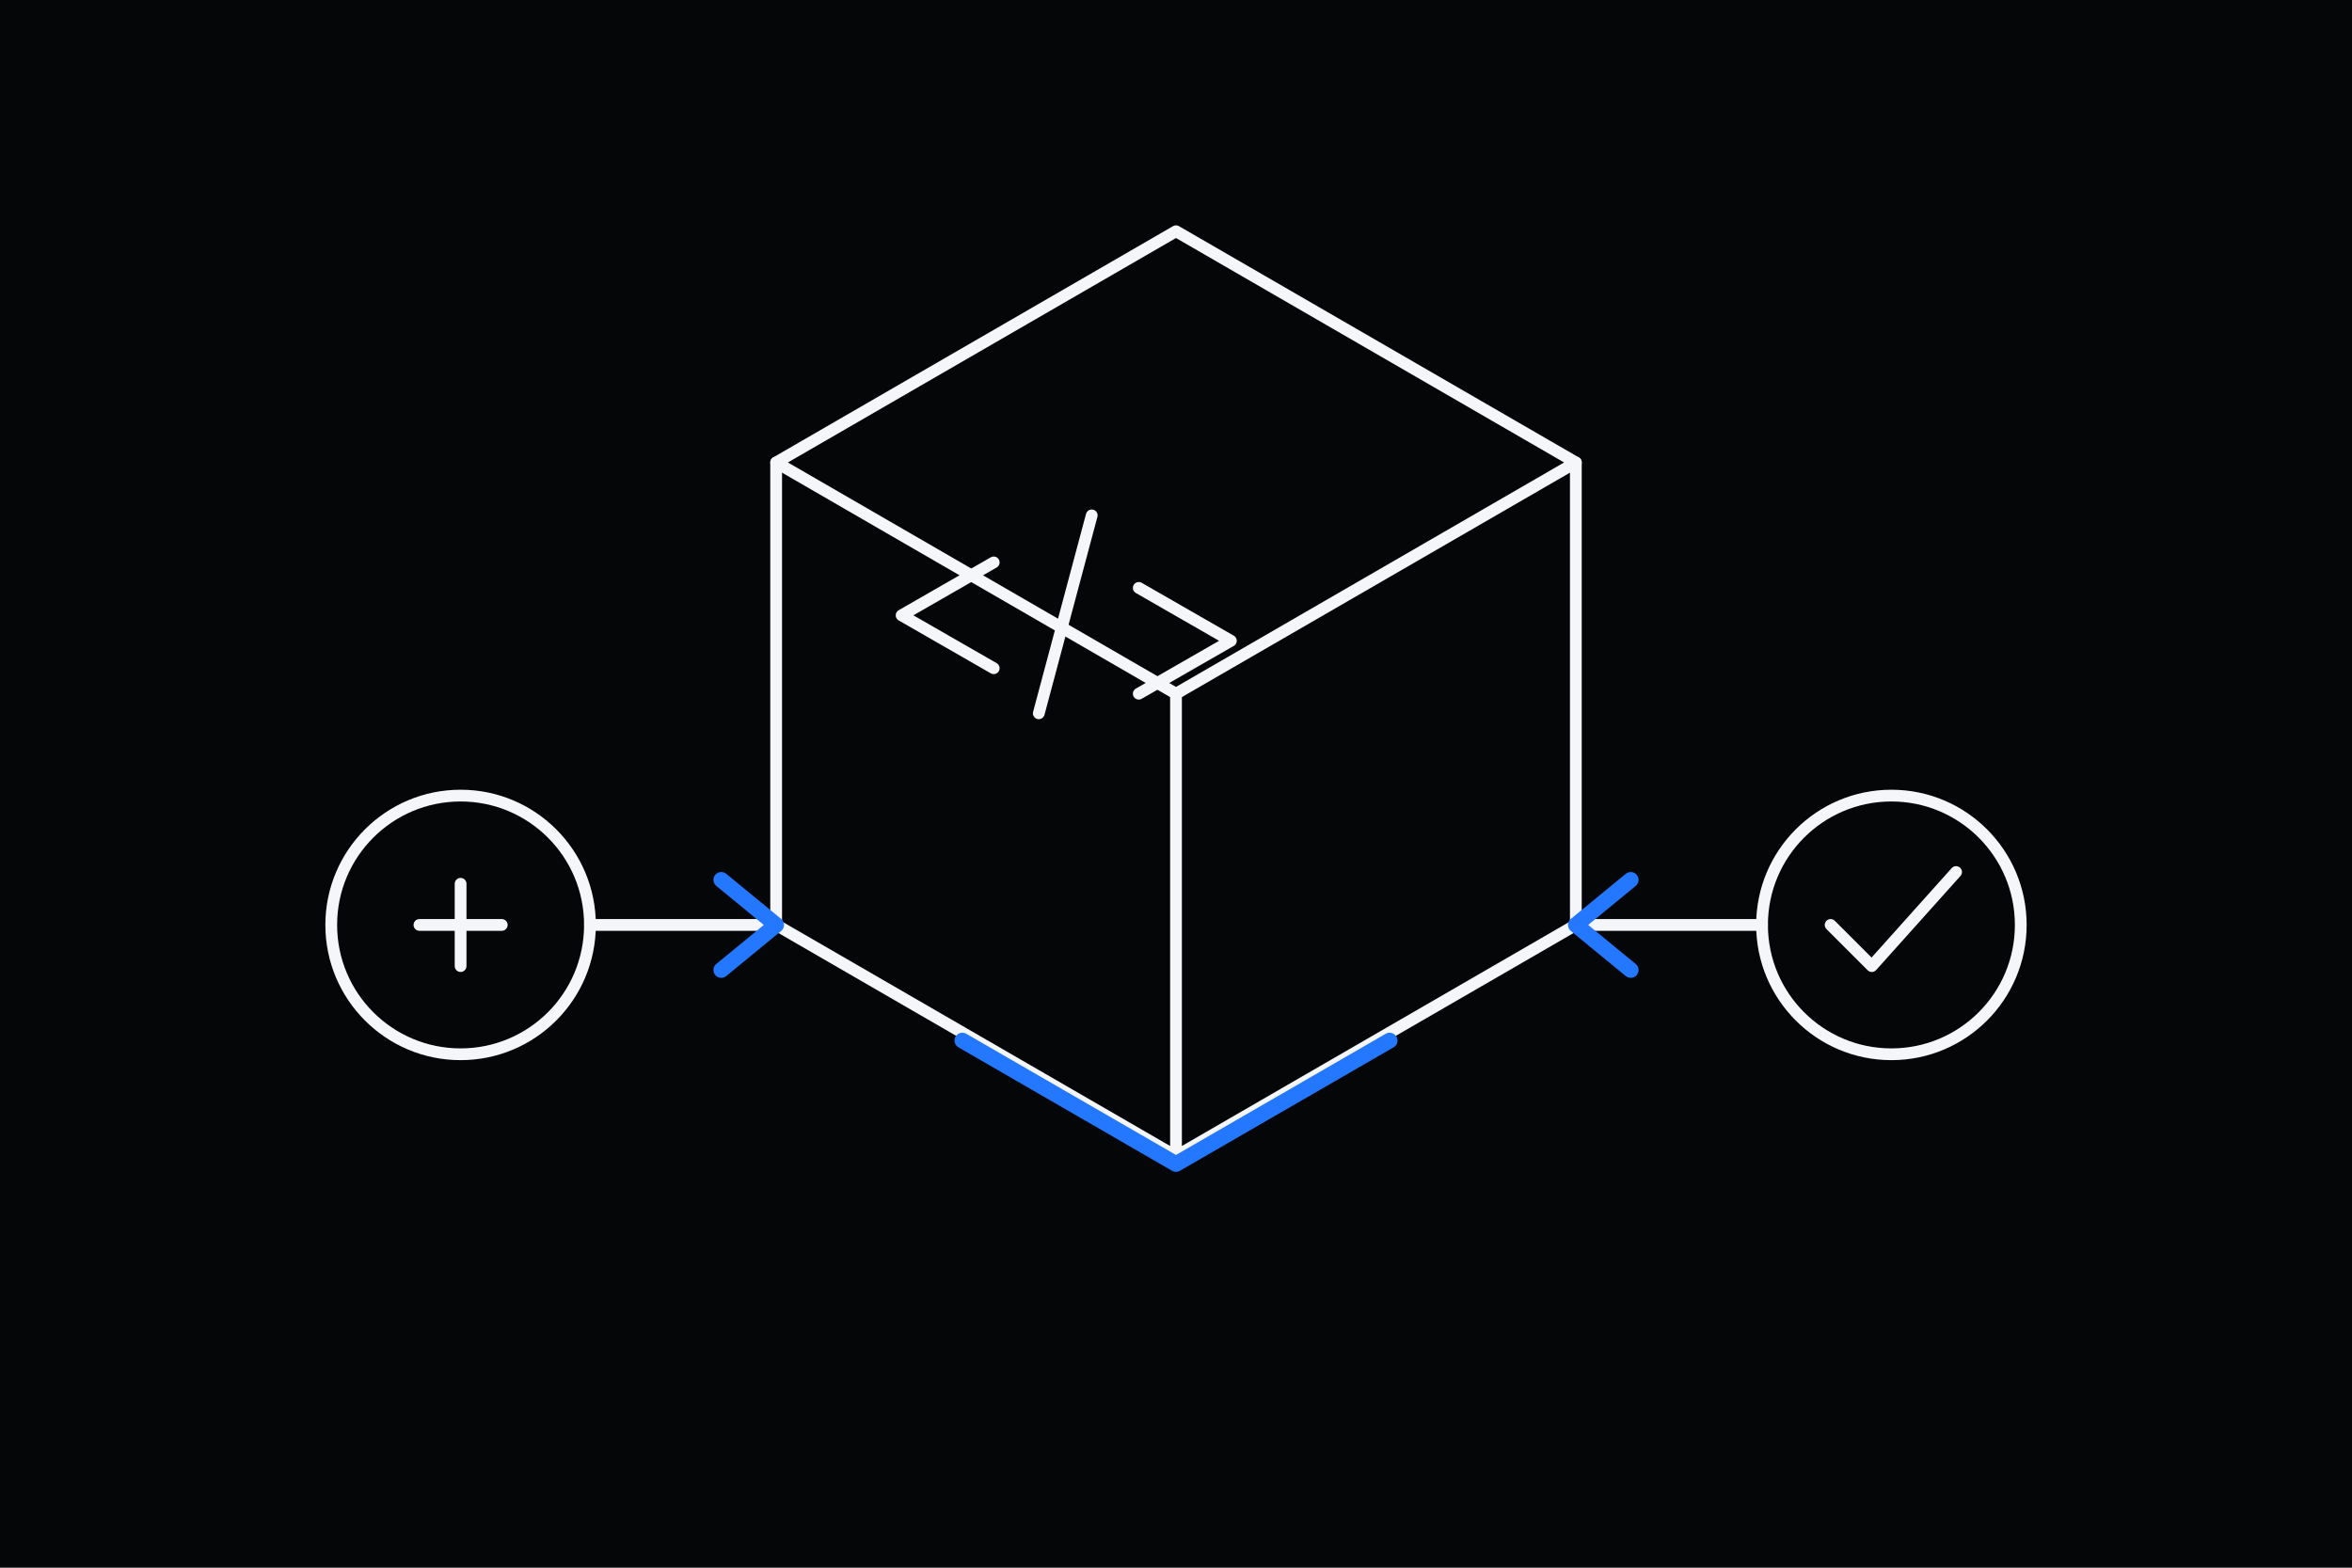
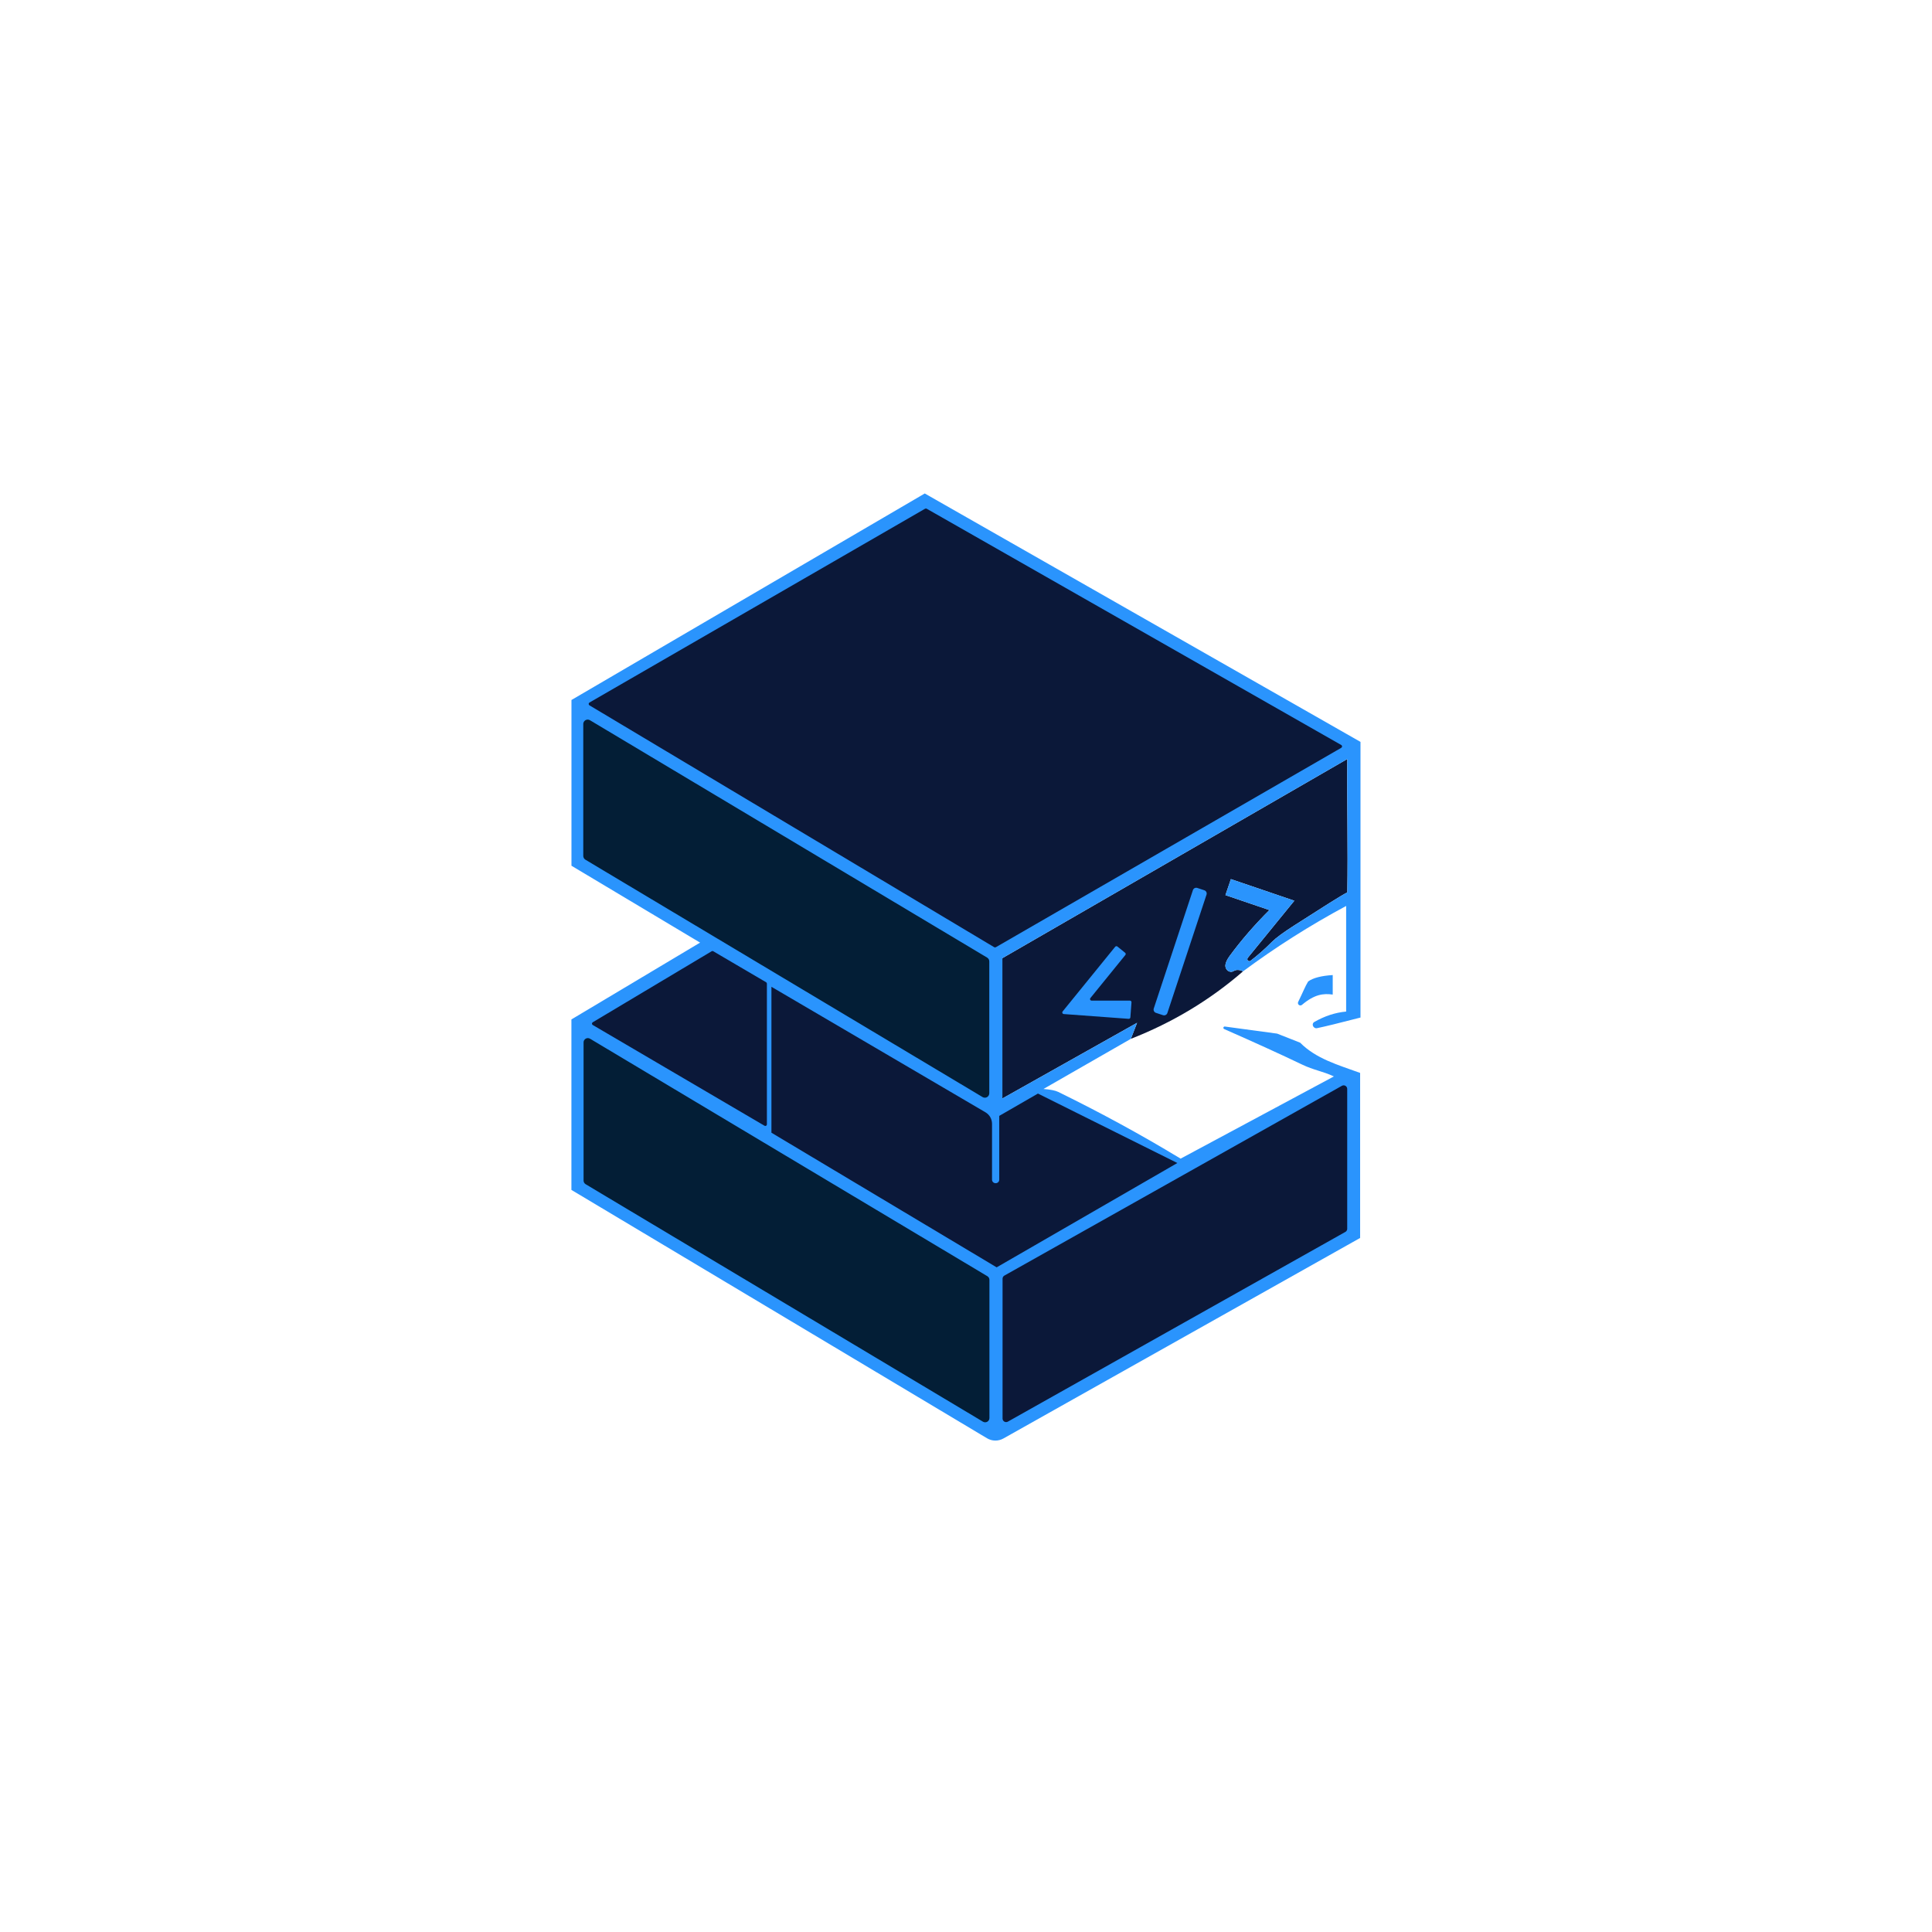
- <svg xmlns="http://www.w3.org/2000/svg" viewBox="0 0 1200 800" fill="none">
-   <rect width="1200" height="800" fill="#050607" />
-   <g stroke="#F4F6FA" stroke-width="6" stroke-linecap="round" stroke-linejoin="round">
-     <path d="m396 236 204-118 204 118-204 118-204-118Z" />
-     <path d="M396 236v236l204 118 204-118V236M600 354v236" />
-     <path d="m507 287-47 27 47 27M557 263l-27 101M581 300l47 27-47 27" />
-     <circle cx="235" cy="472" r="66" />
-     <circle cx="965" cy="472" r="66" />
-     <path d="M301 472h95M804 472h95" />
-     <path d="M214 472h42M235 451v42" />
-     <path d="m934 472 21 21 43-48" />
+ <svg xmlns="http://www.w3.org/2000/svg" version="1.0" viewBox="1707.00 171.85 380.00 380.00">
+   <g fill="#0b1839">
+     <path d="   M 740.50 357.17   Q 740.36 357.66 739.52 357.68   L 740.30 353.31   Q 744.57 353.89 745.95 350.19   A 0.62 0.62 0.0 0 0 745.13 349.40   L 741.11 351.04   L 741.11 345.09   L 745.32 342.66   A 1.28 1.28 0.0 0 0 745.95 341.56   L 745.95 341.17   A 0.64 0.64 0.0 0 0 745.07 340.57   L 742.11 341.78   A 0.92 0.92 0.0 0 1 740.85 340.93   L 740.85 337.75   A 0.83 0.83 0.0 0 0 739.71 336.98   L 738.52 337.47   L 738.52 343.16   L 732.13 346.85   L 732.13 341.74   L 730.87 342.25   A 2.00 1.98 -11.3 0 0 729.63 344.09   L 729.63 348.24   Q 725.29 350.27 721.93 353.88   A 0.35 0.34 10.0 0 0 722.32 354.43   L 729.28 351.59   A 0.01 0.01 0.0 0 1 729.30 351.60   L 728.59 356.83   L 721.89 361.93   A 0.27 0.27 0.0 0 0 722.16 362.39   L 728.87 359.65   C 728.75 360.89 728.93 362.26 728.92 364.20   A 0.50 0.49 -28.3 0 0 729.83 364.47   C 731.02 362.63 730.62 360.56 731.01 359.20   L 735.98 355.42   A 0.50 0.50 0.0 0 1 736.77 355.92   Q 736.10 358.90 736.71 362.17   Q 735.34 364.21 732.82 364.86   Q 729.67 365.23 728.52 365.78   Q 709.82 374.73 691.82 384.29   L 691.82 356.78   L 764.42 313.44   L 764.42 340.65   C 758.88 343.59 751.67 347.68 746.10 352.31   Q 744.62 353.54 741.54 353.97   Q 740.63 355.38 740.50 357.17   Z" />
+     <path d="   M 1951.49 362.90   Q 1941.76 371.35 1929.42 376.18   L 1930.65 373.02   L 1904.15 387.91   L 1904.15 360.31   L 1972.00 321.14   C 1971.92 329.70 1972.15 338.47 1972.00 347.37   C 1970.62 348.07 1967.36 350.17 1961.66 353.81   Q 1958.32 355.95 1957.18 357.10   Q 1955.13 359.17 1952.97 360.82   A 0.39 0.38 -41.4 0 1 1952.46 360.79   L 1952.44 360.78   A 0.42 0.42 0.0 0 1 1952.43 360.23   L 1961.58 349.01   L 1949.10 344.76   L 1948.03 347.91   L 1956.67 350.85   Q 1952.27 355.23 1948.87 359.86   Q 1948.11 360.89 1948.02 361.65   A 1.17 1.07 78.8 0 0 1949.65 362.84   Q 1950.40 362.38 1951.49 362.90   Z" />
  </g>
-   <g stroke="#2477FF" stroke-width="8" stroke-linecap="round" stroke-linejoin="round">
-     <path d="m368 449 28 23-28 23M832 449l-28 23 28 23" />
-     <path d="M491 531 600 594l109-63" />
+   <g fill="#2a94fd">
+     <path d="   M 740.50 357.17   Q 740.63 355.38 741.54 353.97   Q 744.62 353.54 746.10 352.31   C 751.67 347.68 758.88 343.59 764.42 340.65   L 764.42 313.44   L 691.82 356.78   L 691.82 384.29   Q 709.82 374.73 728.52 365.78   Q 729.67 365.23 732.82 364.86   L 703.14 381.27   L 730.78 396.31   L 762.33 379.39   L 736.40 368.76   A 0.03 0.03 0.0 0 1 736.40 368.70   Q 740.63 367.79 744.02 369.01   Q 756.08 373.36 766.64 378.85   L 766.64 412.06   A 1.08 1.07 76.3 0 1 766.07 413.01   L 690.30 453.66   C 664.56 439.71 638.49 422.31 612.33 406.42   C 612.41 395.10 612.27 384.02 612.33 373.10   L 638.49 357.99   L 612.37 342.68   L 612.37 310.78   L 690.39 268.93   L 766.67 310.45   L 766.67 342.25   L 740.50 357.17   Z" />
+     <path d="   M 1951.49 362.90   Q 1950.40 362.38 1949.65 362.84   A 1.17 1.07 78.8 0 1 1948.02 361.65   Q 1948.11 360.89 1948.87 359.86   Q 1952.27 355.23 1956.67 350.85   L 1948.03 347.91   L 1949.10 344.76   L 1961.58 349.01   L 1952.43 360.23   A 0.42 0.42 0.0 0 0 1952.44 360.78   L 1952.46 360.79   A 0.39 0.38 -41.4 0 0 1952.97 360.82   Q 1955.13 359.17 1957.18 357.10   Q 1958.32 355.95 1961.66 353.81   C 1967.36 350.17 1970.62 348.07 1972.00 347.37   C 1972.15 338.47 1971.92 329.70 1972.00 321.14   L 1904.15 360.31   L 1904.15 387.91   L 1930.65 373.02   L 1929.42 376.18   L 1912.23 386.04   Q 1914.26 386.19 1915.13 386.61   Q 1927.79 392.81 1939.21 399.74   L 1969.36 383.57   C 1967.08 382.51 1965.43 382.36 1963.03 381.20   Q 1956.96 378.29 1947.80 374.26   A 0.26 0.26 0.0 0 1 1947.94 373.76   L 1958.20 375.15   L 1962.72 376.93   C 1965.85 380.09 1970.11 381.28 1974.52 382.88   L 1974.52 415.34   L 1904.36 454.78   A 3.22 3.21 45.7 0 1 1901.12 454.73   L 1819.39 405.89   L 1819.39 372.36   L 1844.70 357.25   L 1819.40 342.13   L 1819.40 309.53   L 1888.89 268.91   L 1974.59 317.77   L 1974.59 371.99   Q 1968.25 373.63 1966.03 374.08   Q 1965.67 374.16 1965.38 373.84   A 0.65 0.60 53.7 0 1 1965.49 372.87   Q 1968.54 371.11 1971.77 370.81   L 1971.77 350.04   Q 1961.09 355.78 1951.49 362.90   Z" />
+     <path d="   M 1121.78 368.45   L 1139.97 357.94   A 0.40 0.40 0.0 0 1 1140.37 357.94   L 1180.62 380.89   A 0.40 0.40 0.0 0 1 1180.82 381.24   L 1180.82 422.19   A 0.40 0.40 0.0 0 1 1180.62 422.54   L 1140.42 445.74   A 0.40 0.40 0.0 0 1 1140.02 445.74   L 1099.60 422.70   A 0.40 0.40 0.0 0 1 1099.40 422.35   L 1099.40 404.69   A 0.40 0.40 0.0 0 0 1099.00 404.29   L 1047.10 404.29   A 0.40 0.40 0.0 0 0 1046.70 404.69   L 1046.70 421.92   A 0.40 0.40 0.0 0 1 1046.50 422.27   L 1006.15 445.57   A 0.40 0.40 0.0 0 1 1005.75 445.57   L 965.36 422.55   A 0.40 0.40 0.0 0 1 965.16 422.20   L 965.16 381.16   A 0.40 0.40 0.0 0 1 965.36 380.82   L 1005.75 358.10   A 0.40 0.40 0.0 0 1 1006.15 358.10   L 1025.16 368.94   A 0.40 0.40 0.0 0 0 1025.66 368.85   L 1044.47 345.69   A 0.40 0.40 0.0 0 0 1044.36 345.09   L 1034.29 339.36   A 0.40 0.40 0.0 0 1 1034.09 339.01   L 1034.09 297.84   A 0.40 0.40 0.0 0 1 1034.29 297.50   L 1074.50 274.89   A 0.40 0.40 0.0 0 1 1074.90 274.89   L 1115.23 297.88   A 0.40 0.40 0.0 0 1 1115.43 298.23   L 1115.43 338.97   A 0.40 0.40 0.0 0 1 1115.23 339.32   L 1104.47 345.52   A 0.40 0.40 0.0 0 0 1104.35 346.11   L 1121.26 368.35   A 0.40 0.40 0.0 0 0 1121.78 368.45   Z" />
+     <path d="   M 322.55 352.25   L 297.68 366.60   A 0.35 0.35 0.0 0 1 297.34 366.61   L 271.56 352.58   A 0.35 0.35 0.0 0 0 271.16 352.63   L 252.76 369.73   A 0.35 0.35 0.0 0 0 252.82 370.29   L 268.46 379.20   A 0.35 0.35 0.0 0 1 268.64 379.50   L 268.64 420.31   A 0.35 0.35 0.0 0 1 268.46 420.61   L 228.24 443.83   A 0.35 0.35 0.0 0 1 227.90 443.83   L 187.76 420.96   A 0.35 0.35 0.0 0 1 187.58 420.66   L 187.58 379.59   A 0.35 0.35 0.0 0 1 187.75 379.29   L 227.76 356.19   A 0.35 0.35 0.0 0 1 228.10 356.19   L 249.68 368.48   A 0.35 0.35 0.0 0 0 250.09 368.44   L 268.53 351.31   A 0.35 0.35 0.0 0 0 268.47 350.75   L 256.55 343.96   A 0.35 0.35 0.0 0 1 256.37 343.66   L 256.37 301.64   A 0.35 0.35 0.0 0 1 256.55 301.34   L 297.24 278.46   A 0.35 0.35 0.0 0 1 297.58 278.46   L 337.96 301.48   A 0.35 0.35 0.0 0 1 338.14 301.78   L 338.14 343.33   A 0.35 0.35 0.0 0 1 337.96 343.63   L 325.89 350.60   A 0.35 0.35 0.0 0 0 325.81 351.15   L 343.17 368.51   A 0.35 0.35 0.0 0 0 343.59 368.57   L 365.68 356.15   A 0.35 0.35 0.0 0 1 366.02 356.15   L 406.25 379.08   A 0.35 0.35 0.0 0 1 406.43 379.38   L 406.43 420.43   A 0.35 0.35 0.0 0 1 406.26 420.73   L 366.04 443.95   A 0.35 0.35 0.0 0 1 365.70 443.95   L 325.27 420.90   A 0.35 0.35 0.0 0 1 325.09 420.60   L 325.09 379.66   A 0.35 0.35 0.0 0 1 325.26 379.36   L 340.38 370.33   A 0.35 0.35 0.0 0 0 340.45 369.78   L 322.97 352.31   A 0.35 0.35 0.0 0 0 322.55 352.25   Z" />
+     <path d="   M 1436.94 380.34   L 1370.33 419.65   A 0.77 0.77 0.0 0 1 1369.56 419.65   L 1340.24 402.96   A 0.77 0.77 0.0 0 1 1339.86 402.29   L 1340.15 348.78   A 0.77 0.77 0.0 0 1 1340.53 348.12   L 1405.09 310.74   A 0.77 0.77 0.0 0 1 1405.85 310.74   L 1437.21 328.59   A 0.77 0.77 0.0 0 1 1437.59 329.26   L 1437.32 379.68   A 0.77 0.77 0.0 0 1 1436.94 380.34   Z" />
+     <path d="   M 1525.09 330.99   L 1556.69 313.23   A 0.77 0.77 0.0 0 1 1557.46 313.23   L 1622.12 351.15   A 0.77 0.77 0.0 0 1 1622.50 351.81   L 1622.50 405.58   A 0.77 0.77 0.0 0 1 1622.11 406.25   L 1592.56 422.86   A 0.77 0.77 0.0 0 1 1591.79 422.85   L 1525.08 382.98   A 0.77 0.77 0.0 0 1 1524.70 382.32   L 1524.70 331.66   A 0.77 0.77 0.0 0 1 1525.09 330.99   Z" />
+     <path d="   M 739.52 357.68   Q 738.51 360.59 736.71 362.17   Q 736.10 358.90 736.77 355.92   A 0.50 0.50 0.0 0 0 735.98 355.42   L 731.01 359.20   C 730.62 360.56 731.02 362.63 729.83 364.47   A 0.50 0.49 -28.3 0 1 728.92 364.20   C 728.93 362.26 728.75 360.89 728.87 359.65   L 722.16 362.39   A 0.27 0.27 0.0 0 1 721.89 361.93   L 728.59 356.83   L 729.30 351.60   A 0.01 0.01 0.0 0 0 729.28 351.59   L 722.32 354.43   A 0.35 0.34 10.0 0 1 721.93 353.88   Q 725.29 350.27 729.63 348.24   L 729.63 344.09   A 2.00 1.98 -11.3 0 1 730.87 342.25   L 732.13 341.74   L 732.13 346.85   L 738.52 343.16   L 738.52 337.47   L 739.71 336.98   A 0.83 0.83 0.0 0 1 740.85 337.75   L 740.85 340.93   A 0.92 0.92 0.0 0 0 742.11 341.78   L 745.07 340.57   A 0.64 0.64 0.0 0 1 745.95 341.17   L 745.95 341.56   A 1.28 1.28 0.0 0 1 745.32 342.66   L 741.11 345.09   L 741.11 351.04   L 745.13 349.40   A 0.62 0.62 0.0 0 1 745.95 350.19   Q 744.57 353.89 740.30 353.31   L 739.52 357.68   Z" />
+     <path d="   M 1504.11 354.28   L 1494.68 346.62   L 1496.87 343.92   L 1510.14 354.70   A 1.51 1.51 0.0 0 1 1510.10 357.07   L 1496.68 367.27   L 1495.35 365.53   A 0.94 0.94 0.0 0 1 1495.53 364.21   L 1504.91 357.09   L 1451.48 357.09   L 1451.48 354.32   L 1504.10 354.32   A 0.02 0.02 0.0 0 0 1504.11 354.28   Z" />
+     <path d="   M 753.40 355.58   L 750.56 360.56   A 0.46 0.46 0.0 0 1 749.71 360.27   L 750.17 356.83   A 1.46 1.45 3.8 0 1 751.62 355.57   L 753.39 355.57   A 0.01 0.01 0.0 0 1 753.40 355.58   Z" />
+     <path d="   M 752.63 359.22   C 752.86 359.32 752.99 358.88 753.87 358.76   C 754.24 359.25 754.39 359.47 754.67 359.56   A 2.80 2.74 -28.2 0 0 755.67 359.85   Q 758.77 360.14 759.98 361.08   Q 754.19 367.61 744.74 367.81   L 754.07 360.71   A 0.52 0.52 0.0 0 0 753.76 359.78   L 752.77 359.78   A 0.30 0.30 0.0 0 1 752.63 359.22   Z" />
+     <path d="   M 1962.33 368.93   C 1963.30 366.94 1963.72 365.83 1964.30 364.89   Q 1965.73 363.85 1969.13 363.63   L 1969.13 367.47   C 1967.29 367.21 1965.54 367.41 1963.07 369.50   A 0.48 0.48 0.0 0 1 1962.33 368.93   Z" />
+     <path d="   M 1466.18 378.55   L 1467.57 380.36   A 0.35 0.35 0.0 0 1 1467.50 380.85   L 1458.54 387.67   A 0.35 0.35 0.0 0 0 1458.75 388.30   L 1510.18 388.30   A 0.35 0.35 0.0 0 1 1510.53 388.65   L 1510.53 391.00   A 0.35 0.35 0.0 0 1 1510.18 391.35   L 1459.02 391.35   A 0.35 0.35 0.0 0 0 1458.80 391.97   L 1467.44 398.99   A 0.35 0.35 0.0 0 1 1467.49 399.48   L 1465.97 401.35   A 0.35 0.35 0.0 0 1 1465.48 401.40   L 1451.36 389.92   A 0.35 0.35 0.0 0 1 1451.36 389.37   L 1465.69 378.48   A 0.35 0.35 0.0 0 1 1466.18 378.55   Z" />
  </g>
+   <path fill="#030304" d="   M 1099.42 381.33   L 1099.42 401.27   A 0.34 0.34 0.0 0 1 1099.08 401.61   L 1047.09 401.61   A 0.34 0.34 0.0 0 1 1046.75 401.27   L 1046.75 381.37   A 0.34 0.34 0.0 0 0 1046.58 381.07   L 1028.35 370.68   A 0.34 0.34 0.0 0 1 1028.25 370.17   L 1047.12 346.94   A 0.34 0.34 0.0 0 1 1047.55 346.86   L 1074.41 362.17   A 0.34 0.34 0.0 0 0 1074.75 362.18   L 1101.22 347.30   A 0.34 0.34 0.0 0 1 1101.66 347.39   L 1118.72 369.83   A 0.34 0.34 0.0 0 1 1118.62 370.33   L 1099.59 381.03   A 0.34 0.34 0.0 0 0 1099.42 381.33   Z" />
+   <g fill="#0b1839">
+     <path d="   M 762.68 311.62   L 690.96 354.44   A 0.31 0.31 0.0 0 1 690.64 354.44   L 616.18 312.00   A 0.31 0.31 0.0 0 1 616.18 311.46   L 690.15 271.78   A 0.31 0.31 0.0 0 1 690.45 271.78   L 762.67 311.08   A 0.31 0.31 0.0 0 1 762.68 311.62   Z" />
+     <path d="   M 1822.94 310.03   L 1888.95 271.91   A 0.32 0.32 0.0 0 1 1889.27 271.91   L 1970.80 318.38   A 0.32 0.32 0.0 0 1 1970.80 318.94   L 1902.86 358.16   A 0.32 0.32 0.0 0 1 1902.54 358.15   L 1822.94 310.58   A 0.32 0.32 0.0 0 1 1822.94 310.03   Z" />
+     <path d="   M 1037.77 298.10   L 1074.51 277.45   A 0.32 0.32 0.0 0 1 1074.83 277.45   L 1111.36 298.27   A 0.32 0.32 0.0 0 1 1111.36 298.83   L 1074.62 319.48   A 0.32 0.32 0.0 0 1 1074.30 319.48   L 1037.77 298.66   A 0.32 0.32 0.0 0 1 1037.77 298.10   Z" />
+     <path d="   M 297.54 281.14   L 334.32 302.10   A 0.32 0.32 0.0 0 1 334.32 302.66   L 297.17 323.55   A 0.32 0.32 0.0 0 1 296.85 323.55   L 260.06 302.58   A 0.32 0.32 0.0 0 1 260.06 302.02   L 297.22 281.14   A 0.32 0.32 0.0 0 1 297.54 281.14   Z" />
+     <path d="   M 1113.23 301.24   L 1113.23 337.64   A 0.48 0.48 0.0 0 1 1112.99 338.06   L 1076.47 358.59   A 0.48 0.48 0.0 0 1 1075.75 358.17   L 1075.75 321.77   A 0.48 0.48 0.0 0 1 1075.99 321.35   L 1112.51 300.82   A 0.48 0.48 0.0 0 1 1113.23 301.24   Z" />
+     <path d="   M 298.31 362.71   L 298.31 326.08   A 0.61 0.61 0.0 0 1 298.61 325.55   L 334.96 304.56   A 0.61 0.61 0.0 0 1 335.88 305.09   L 335.88 341.72   A 0.61 0.61 0.0 0 1 335.58 342.25   L 299.23 363.24   A 0.61 0.61 0.0 0 1 298.31 362.71   Z" />
+     <path d="   M 1369.94 365.01   L 1343.92 349.75   A 0.53 0.53 0.0 0 1 1343.92 348.83   L 1405.35 313.37   A 0.53 0.53 0.0 0 1 1405.87 313.37   L 1433.09 328.89   A 0.53 0.53 0.0 0 1 1433.08 329.81   L 1370.47 365.01   A 0.53 0.53 0.0 0 1 1369.94 365.01   Z" />
+     <path d="   M 1618.61 352.47   L 1591.95 367.87   A 0.35 0.35 0.0 0 1 1591.61 367.87   L 1528.96 332.16   A 0.35 0.35 0.0 0 1 1528.96 331.55   L 1556.85 315.86   A 0.35 0.35 0.0 0 1 1557.20 315.86   L 1618.61 351.87   A 0.35 0.35 0.0 0 1 1618.61 352.47   Z" />
+     <path d="   M 1435.29 332.19   L 1435.29 378.79   A 0.57 0.57 0.0 0 1 1435.01 379.28   L 1371.84 415.76   A 0.57 0.57 0.0 0 1 1370.98 415.26   L 1370.98 367.70   A 0.57 0.57 0.0 0 1 1371.27 367.21   L 1434.44 331.70   A 0.57 0.57 0.0 0 1 1435.29 332.19   Z" />
+     <path d="   M 731.37 356.25   L 732.20 350.09   L 738.59 346.27   L 738.59 350.53   A 2.47 2.47 0.0 0 1 737.39 352.65   L 731.37 356.25   Z" />
+     <path d="   M 1619.93 404.55   L 1594.28 419.36   A 0.36 0.36 0.0 0 1 1593.74 419.05   L 1593.74 369.89   A 0.36 0.36 0.0 0 1 1593.92 369.58   L 1619.57 354.77   A 0.36 0.36 0.0 0 1 1620.11 355.08   L 1620.11 404.24   A 0.36 0.36 0.0 0 1 1619.93 404.55   Z" />
+     <path d="   M 227.80 401.03   L 191.28 380.21   A 0.32 0.32 0.0 0 1 191.28 379.65   L 228.06 358.98   A 0.32 0.32 0.0 0 1 228.38 358.98   L 264.90 379.79   A 0.32 0.32 0.0 0 1 264.90 380.35   L 228.12 401.03   A 0.32 0.32 0.0 0 1 227.80 401.03   Z" />
+     <path d="   M 365.36 401.12   L 328.67 380.20   A 0.30 0.30 0.0 0 1 328.67 379.68   L 365.72 358.85   A 0.30 0.30 0.0 0 1 366.02 358.85   L 402.70 379.77   A 0.30 0.30 0.0 0 1 402.70 380.29   L 365.66 401.12   A 0.30 0.30 0.0 0 1 365.36 401.12   Z" />
+     <path d="   M 1823.58 372.92   L 1846.97 358.95   A 0.31 0.31 0.0 0 1 1847.29 358.95   L 1857.69 365.05   A 0.31 0.31 0.0 0 1 1857.84 365.32   L 1857.84 393.00   A 0.31 0.31 0.0 0 1 1857.37 393.27   L 1823.58 373.45   A 0.31 0.31 0.0 0 1 1823.58 372.92   Z" />
+     <path d="   M 730.66 396.67   C 718.09 404.11 704.78 410.86 691.76 418.51   A 2.44 2.43 -45.1 0 1 689.32 418.52   C 664.03 403.99 640.90 388.93 616.11 373.74   C 624.42 368.80 633.08 364.47 641.23 359.62   Q 666.18 374.99 689.56 387.74   L 689.56 407.95   L 690.59 407.95   A 1.01 1.01 0.0 0 0 691.60 406.94   L 691.60 387.54   C 694.49 385.87 697.52 384.25 700.87 382.33   C 702.31 383.27 705.13 384.57 709.82 386.71   C 716.31 389.68 723.89 394.49 730.66 396.67   Z" />
+     <path d="   M 1177.15 382.26   L 1140.13 403.08   A 0.34 0.34 0.0 0 1 1139.79 403.07   L 1103.17 382.20   A 0.34 0.34 0.0 0 1 1103.17 381.61   L 1140.19 360.79   A 0.34 0.34 0.0 0 1 1140.53 360.80   L 1177.15 381.67   A 0.34 0.34 0.0 0 1 1177.15 382.26   Z" />
+     <path d="   M 1042.61 382.25   L 1005.96 402.86   A 0.43 0.43 0.0 0 1 1005.54 402.86   L 969.05 382.06   A 0.43 0.43 0.0 0 1 969.05 381.31   L 1005.70 360.71   A 0.43 0.43 0.0 0 1 1006.12 360.71   L 1042.61 381.50   A 0.43 0.43 0.0 0 1 1042.61 382.25   Z" />
+     <path d="   M 1938.57 400.60   L 1903.03 421.12   L 1858.73 394.64   L 1858.73 365.94   L 1900.82 390.62   A 2.63 2.62 -74.9 0 1 1902.12 392.89   L 1902.12 403.88   A 0.70 0.69 0.0 0 0 1902.82 404.57   L 1902.84 404.57   A 0.70 0.69 -0.0 0 0 1903.54 403.88   L 1903.54 391.33   L 1911.15 386.94   L 1938.57 400.60   Z" />
+     <path d="   M 691.78 448.65   L 691.78 421.08   A 0.93 0.93 0.0 0 1 692.27 420.26   L 763.09 382.26   A 0.93 0.93 0.0 0 1 764.46 383.08   L 764.46 410.65   A 0.93 0.93 0.0 0 1 763.97 411.47   L 693.15 449.47   A 0.93 0.93 0.0 0 1 691.78 448.65   Z" />
+     <path d="   M 366.84 439.99   L 366.84 403.68   A 0.51 0.51 0.0 0 1 367.09 403.24   L 403.56 382.18   A 0.51 0.51 0.0 0 1 404.33 382.62   L 404.33 418.94   A 0.51 0.51 0.0 0 1 404.07 419.38   L 367.60 440.43   A 0.51 0.51 0.0 0 1 366.84 439.99   Z" />
+     <path d="   M 266.54 382.60   L 266.54 418.93   A 0.49 0.49 0.0 0 1 266.30 419.35   L 229.75 440.46   A 0.49 0.49 0.0 0 1 229.01 440.03   L 229.01 403.70   A 0.49 0.49 0.0 0 1 229.25 403.28   L 265.80 382.17   A 0.49 0.49 0.0 0 1 266.54 382.60   Z" />
+     <path d="   M 1006.98 441.59   L 1006.98 405.58   A 0.55 0.55 0.0 0 1 1007.26 405.10   L 1043.73 384.05   A 0.55 0.55 0.0 0 1 1044.55 384.52   L 1044.55 420.53   A 0.55 0.55 0.0 0 1 1044.27 421.01   L 1007.80 442.06   A 0.55 0.55 0.0 0 1 1006.98 441.59   Z" />
+     <path d="   M 1178.76 384.66   L 1178.76 420.71   A 0.60 0.60 0.0 0 1 1178.46 421.23   L 1142.18 442.18   A 0.60 0.60 0.0 0 1 1141.28 441.66   L 1141.28 405.60   A 0.60 0.60 0.0 0 1 1141.58 405.08   L 1177.86 384.14   A 0.60 0.60 0.0 0 1 1178.76 384.66   Z" />
+     <path d="   M 1971.98 386.02   L 1971.98 413.54   A 0.70 0.70 0.0 0 1 1971.62 414.15   L 1905.23 451.47   A 0.70 0.70 0.0 0 1 1904.19 450.86   L 1904.19 423.35   A 0.70 0.70 0.0 0 1 1904.55 422.74   L 1970.94 385.41   A 0.70 0.70 0.0 0 1 1971.98 386.02   Z" />
+   </g>
+   <g fill="#2a94fd">
+     <rect x="-1.41" y="-12.94" transform="translate(1939.12,359.01) rotate(18.3)" width="2.82" height="25.88" rx="0.68" />
+     <path d="   M 1929.55 368.99   L 1929.33 371.95   A 0.31 0.31 0.0 0 1 1929.00 372.24   L 1916.22 371.30   A 0.31 0.31 0.0 0 1 1916.00 370.80   L 1926.34 358.07   A 0.31 0.31 0.0 0 1 1926.78 358.02   L 1928.30 359.25   A 0.31 0.31 0.0 0 1 1928.34 359.69   L 1921.47 368.15   A 0.31 0.31 0.0 0 0 1921.71 368.66   L 1929.24 368.66   A 0.31 0.31 0.0 0 1 1929.55 368.99   Z" />
+   </g>
+   <g fill="#031e36">
+     <path d="   M 1036.44 337.50   L 1036.44 301.52   A 0.59 0.59 0.0 0 1 1037.32 301.00   L 1073.33 321.53   A 0.59 0.59 0.0 0 1 1073.63 322.04   L 1073.63 358.02   A 0.59 0.59 0.0 0 1 1072.75 358.54   L 1036.74 338.01   A 0.59 0.59 0.0 0 1 1036.44 337.50   Z" />
+     <path d="   M 258.52 341.85   L 258.52 305.47   A 0.64 0.64 0.0 0 1 259.48 304.92   L 295.55 325.48   A 0.64 0.64 0.0 0 1 295.87 326.03   L 295.87 362.41   A 0.64 0.64 0.0 0 1 294.91 362.96   L 258.84 342.40   A 0.64 0.64 0.0 0 1 258.52 341.85   Z" />
+     <path d="   M 1901.58 360.94   L 1901.58 386.89   A 0.87 0.87 0.0 0 1 1900.26 387.63   L 1822.14 340.94   A 0.87 0.87 0.0 0 1 1821.72 340.20   L 1821.72 314.25   A 0.87 0.87 0.0 0 1 1823.04 313.51   L 1901.16 360.20   A 0.87 0.87 0.0 0 1 1901.58 360.94   Z" />
+     <path d="   M 689.38 357.53   L 689.38 384.07   A 0.69 0.69 0.0 0 1 688.34 384.66   L 614.97 341.64   A 0.69 0.69 0.0 0 1 614.63 341.04   L 614.63 314.51   A 0.69 0.69 0.0 0 1 615.67 313.92   L 689.04 356.93   A 0.69 0.69 0.0 0 1 689.38 357.53   Z" />
+     <path d="   M 1527.16 381.23   L 1527.16 334.83   A 0.53 0.53 0.0 0 1 1527.95 334.37   L 1591.09 370.37   A 0.53 0.53 0.0 0 1 1591.36 370.83   L 1591.36 418.97   A 0.53 0.53 0.0 0 1 1590.56 419.42   L 1527.42 381.68   A 0.53 0.53 0.0 0 1 1527.16 381.23   Z" />
+     <path d="   M 1343.16 352.17   L 1368.31 366.50   A 0.48 0.48 0.0 0 1 1368.55 366.92   L 1368.55 415.58   A 0.48 0.48 0.0 0 1 1367.83 416.00   L 1342.68 401.66   A 0.48 0.48 0.0 0 1 1342.44 401.24   L 1342.44 352.59   A 0.48 0.48 0.0 0 1 1343.16 352.17   Z" />
+     <path d="   M 1901.61 423.58   L 1901.61 450.76   A 0.84 0.84 0.0 0 1 1900.34 451.48   L 1822.19 404.77   A 0.84 0.84 0.0 0 1 1821.78 404.05   L 1821.78 376.87   A 0.84 0.84 0.0 0 1 1823.05 376.15   L 1901.20 422.86   A 0.84 0.84 0.0 0 1 1901.61 423.58   Z" />
+     <path d="   M 614.64 375.80   L 689.35 421.84   L 689.35 450.39   Q 679.19 445.07 667.58 437.91   Q 627.85 413.38 614.64 405.05   L 614.64 375.80   Z" />
+     <path d="   M 226.69 403.42   L 226.69 439.71   A 0.46 0.46 0.0 0 1 226.00 440.11   L 190.14 419.66   A 0.46 0.46 0.0 0 1 189.91 419.26   L 189.91 382.98   A 0.46 0.46 0.0 0 1 190.60 382.58   L 226.46 403.02   A 0.46 0.46 0.0 0 1 226.69 403.42   Z" />
+     <path d="   M 364.56 403.72   L 364.56 439.70   A 0.58 0.58 0.0 0 1 363.69 440.21   L 327.68 419.68   A 0.58 0.58 0.0 0 1 327.39 419.17   L 327.39 383.19   A 0.58 0.58 0.0 0 1 328.26 382.68   L 364.27 403.21   A 0.58 0.58 0.0 0 1 364.56 403.72   Z" />
+     <path d="   M 967.36 420.46   L 967.36 384.38   A 0.56 0.56 0.0 0 1 968.20 383.89   L 1004.43 405.14   A 0.56 0.56 0.0 0 1 1004.71 405.62   L 1004.71 441.70   A 0.56 0.56 0.0 0 1 1003.87 442.19   L 967.64 420.94   A 0.56 0.56 0.0 0 1 967.36 420.46   Z" />
+     <path d="   M 1138.93 405.62   L 1138.93 441.69   A 0.48 0.48 0.0 0 1 1138.21 442.11   L 1101.88 421.40   A 0.48 0.48 0.0 0 1 1101.64 420.98   L 1101.64 384.92   A 0.48 0.48 0.0 0 1 1102.36 384.50   L 1138.69 405.20   A 0.48 0.48 0.0 0 1 1138.93 405.62   Z" />
+   </g>
+   <path fill="#2a94fd" d="   M 707.09 397.25   A 0.18 0.18 0.0 0 1 706.85 397.32   L 706.75 397.26   A 14.03 0.66 30.1 0 1 694.95 389.66   L 695.11 389.38   A 14.03 0.66 30.1 0 1 707.57 395.85   L 707.67 395.90   A 0.18 0.18 0.0 0 1 707.74 396.15   L 707.09 397.25   Z" />
</svg>
